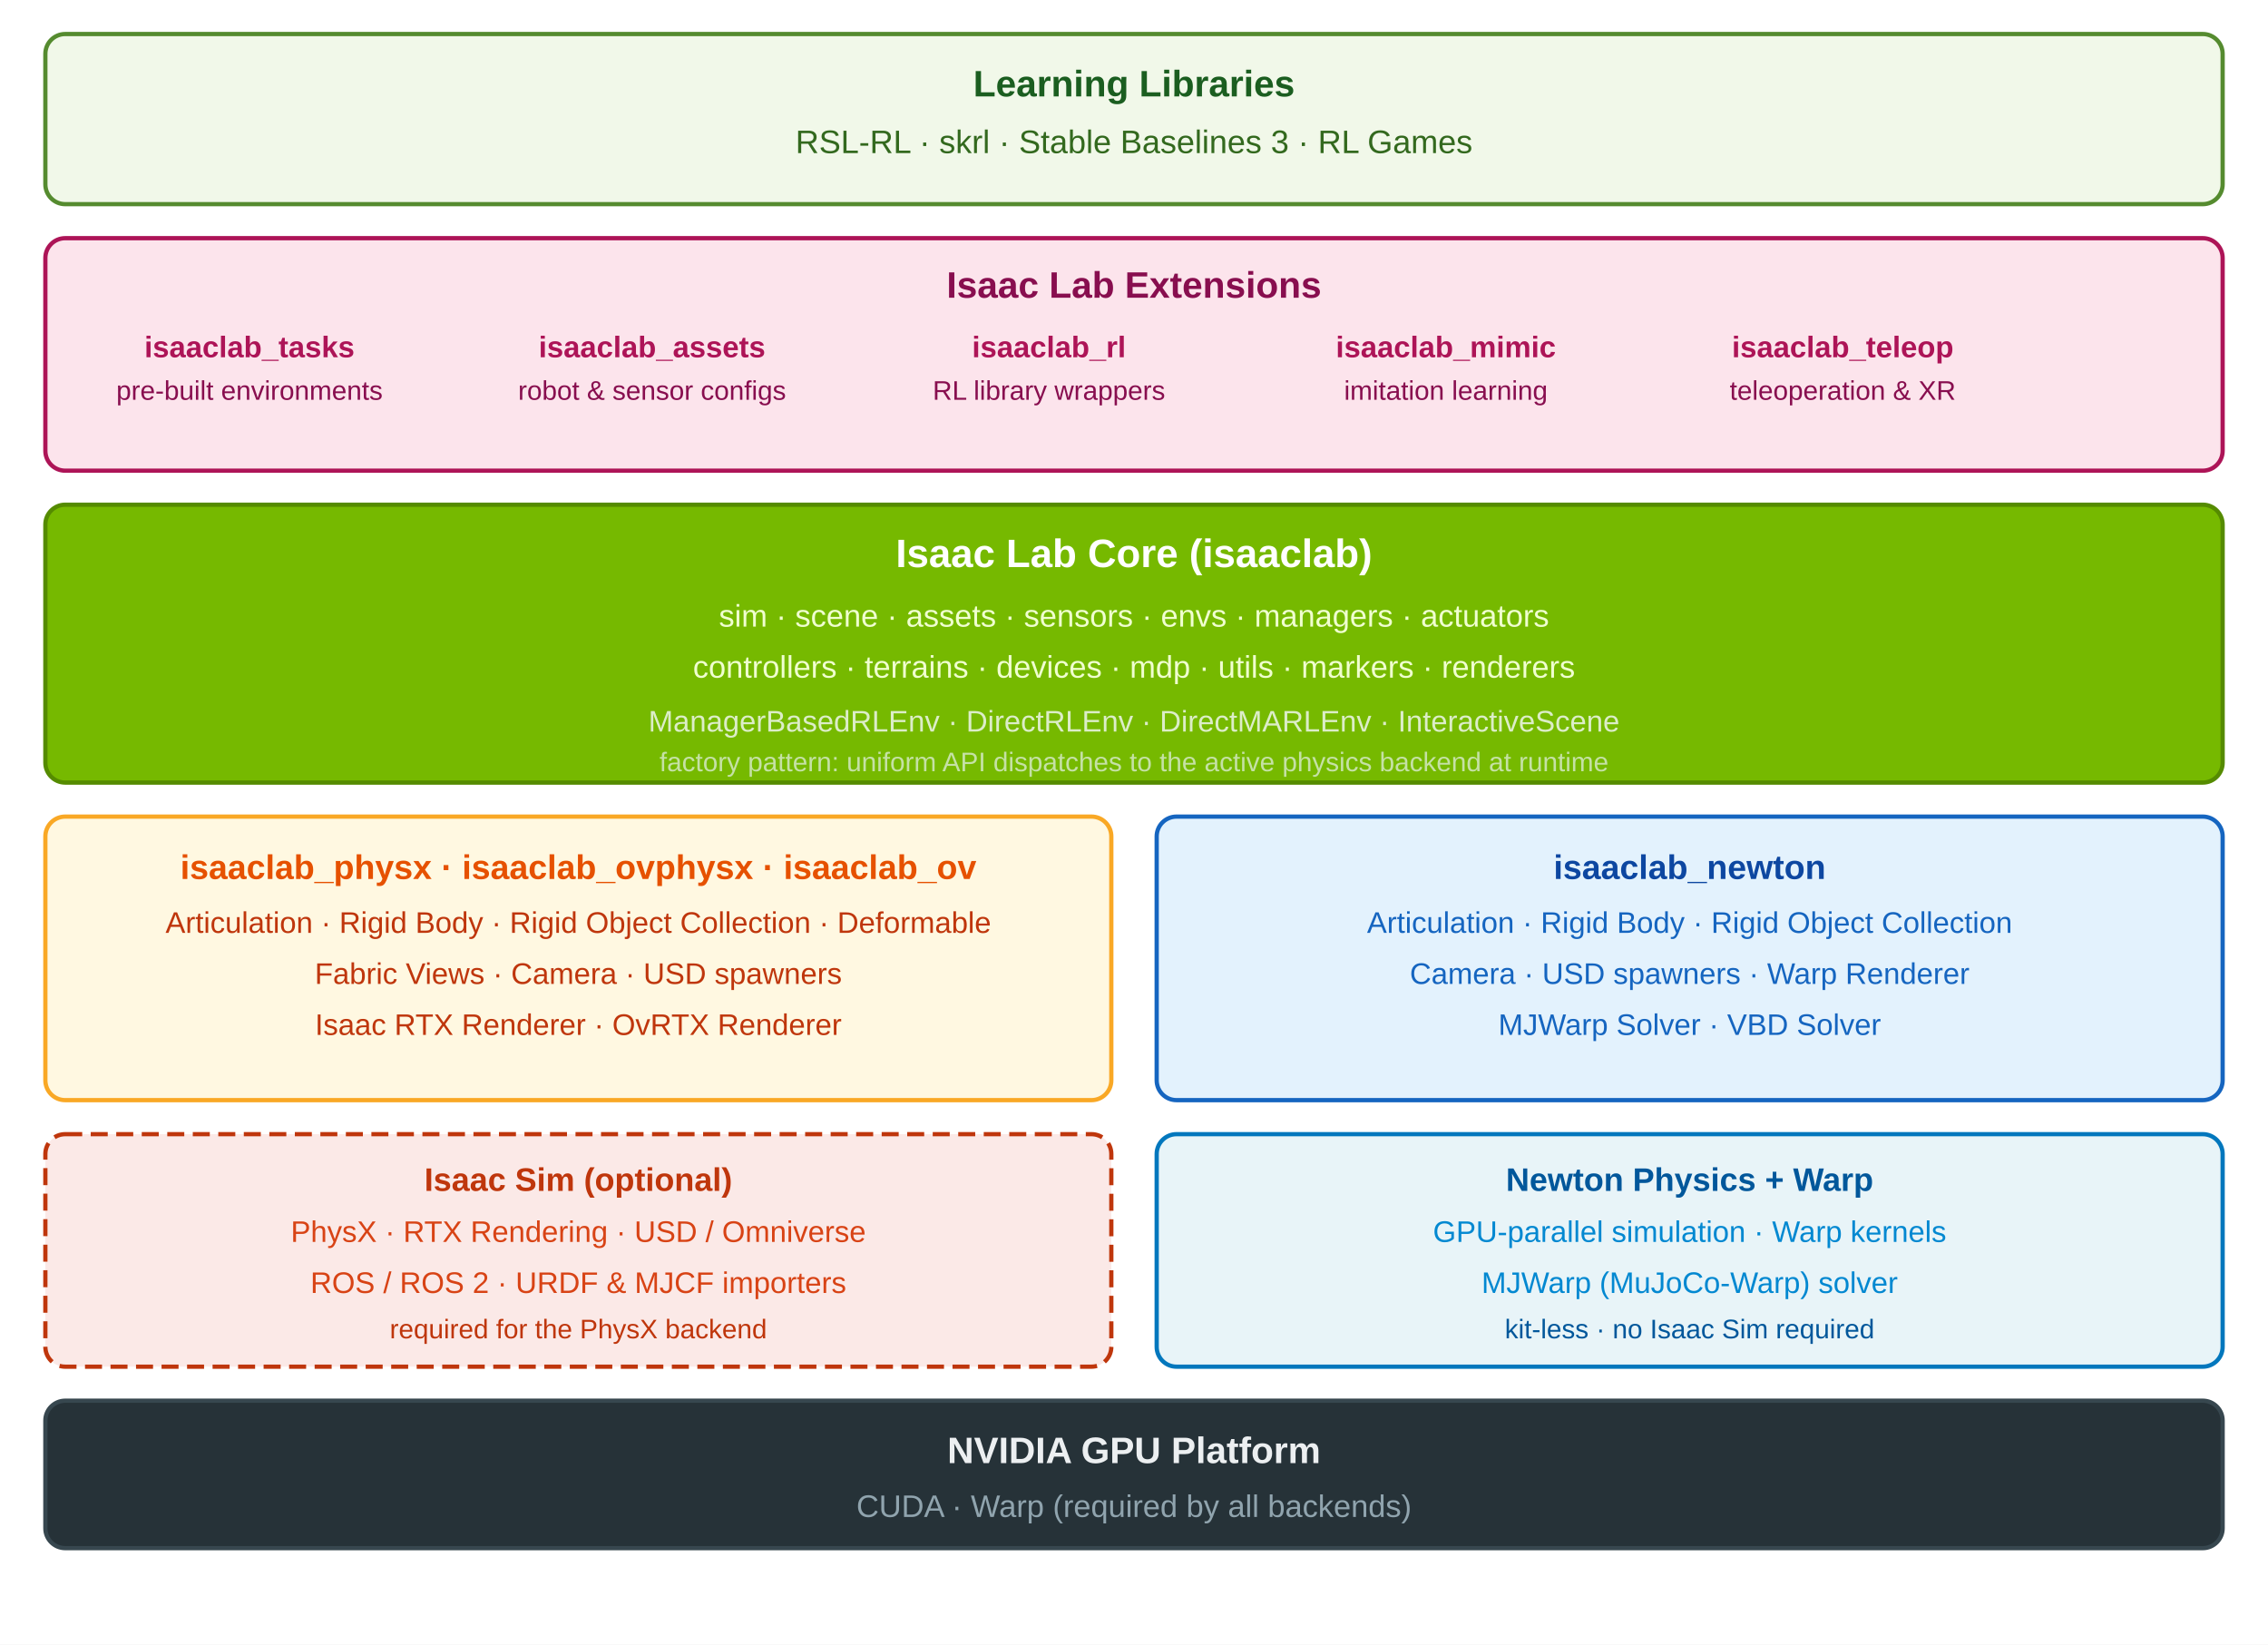
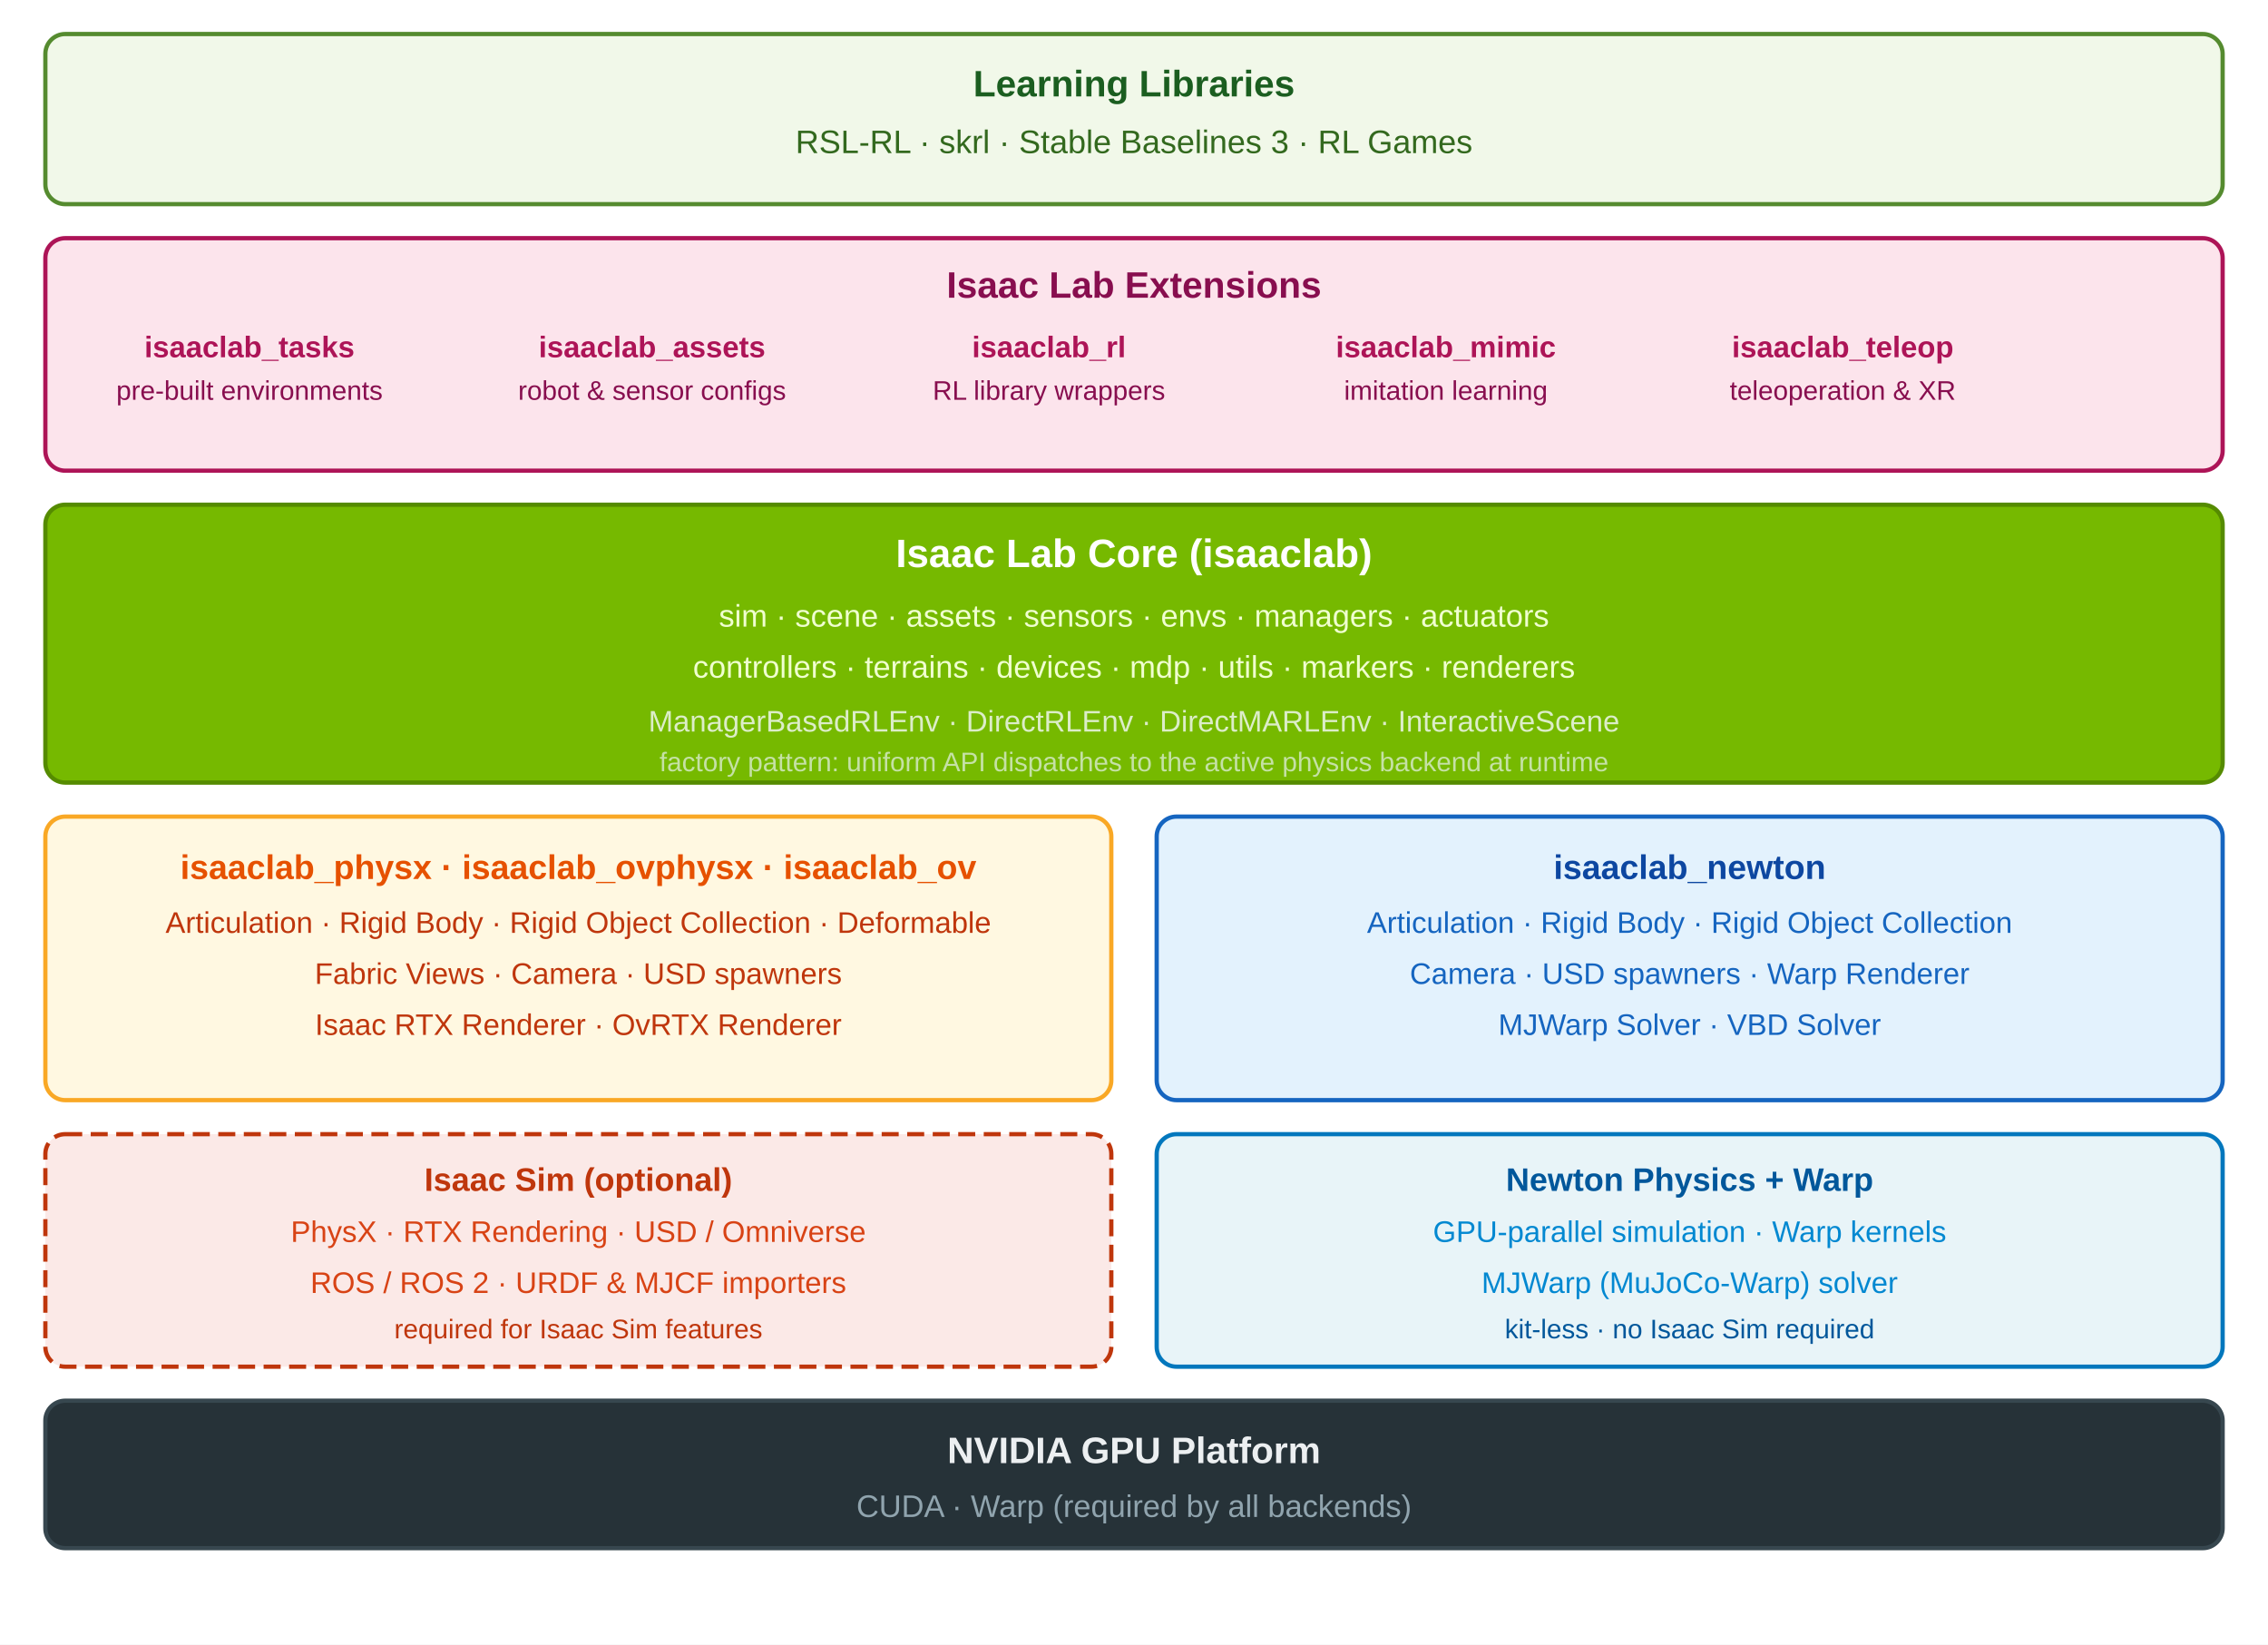
<svg xmlns="http://www.w3.org/2000/svg" viewBox="0 0 800 580" width="800" height="580">
  <defs>
    <style>
      .lbl  { font-family: "Segoe UI", Arial, sans-serif; font-weight: 700; }
      .body { font-family: "Segoe UI", Arial, sans-serif; font-weight: 400; }
    </style>
  </defs>
  <rect width="800" height="580" fill="#ffffff" />
  <rect x="16" y="12" width="768" height="60" rx="7" fill="#f1f8e9" stroke="#558b2f" stroke-width="1.5" />
  <text x="400" y="34" text-anchor="middle" class="lbl" font-size="13" fill="#1b5e20">Learning Libraries</text>
  <text x="400" y="54" text-anchor="middle" class="body" font-size="11.5" fill="#33691e">RSL-RL · skrl · Stable Baselines 3 · RL Games</text>
  <rect x="16" y="84" width="768" height="82" rx="7" fill="#fce4ec" stroke="#ad1457" stroke-width="1.5" />
  <text x="400" y="105" text-anchor="middle" class="lbl" font-size="13" fill="#880e4f">Isaac Lab Extensions</text>
  <text x="88" y="126" text-anchor="middle" class="lbl" font-size="10.5" fill="#ad1457">isaaclab_tasks</text>
  <text x="88" y="141" text-anchor="middle" class="body" font-size="9.5" fill="#880e4f">pre-built environments</text>
  <text x="230" y="126" text-anchor="middle" class="lbl" font-size="10.5" fill="#ad1457">isaaclab_assets</text>
  <text x="230" y="141" text-anchor="middle" class="body" font-size="9.5" fill="#880e4f">robot &amp; sensor configs</text>
  <text x="370" y="126" text-anchor="middle" class="lbl" font-size="10.5" fill="#ad1457">isaaclab_rl</text>
  <text x="370" y="141" text-anchor="middle" class="body" font-size="9.5" fill="#880e4f">RL library wrappers</text>
  <text x="510" y="126" text-anchor="middle" class="lbl" font-size="10.5" fill="#ad1457">isaaclab_mimic</text>
  <text x="510" y="141" text-anchor="middle" class="body" font-size="9.5" fill="#880e4f">imitation learning</text>
  <text x="650" y="126" text-anchor="middle" class="lbl" font-size="10.5" fill="#ad1457">isaaclab_teleop</text>
  <text x="650" y="141" text-anchor="middle" class="body" font-size="9.5" fill="#880e4f">teleoperation &amp; XR</text>
  <rect x="16" y="178" width="768" height="98" rx="7" fill="#76b900" stroke="#558b00" stroke-width="1.5" />
  <text x="400" y="200" text-anchor="middle" class="lbl" font-size="14" fill="#ffffff">Isaac Lab Core (isaaclab)</text>
  <text x="400" y="221" text-anchor="middle" class="body" font-size="11" fill="#f0ffd0">sim · scene · assets · sensors · envs · managers · actuators</text>
  <text x="400" y="239" text-anchor="middle" class="body" font-size="11" fill="#f0ffd0">controllers · terrains · devices · mdp · utils · markers · renderers</text>
  <text x="400" y="258" text-anchor="middle" class="body" font-size="10.5" fill="#dcedc8">ManagerBasedRLEnv · DirectRLEnv · DirectMARLEnv · InteractiveScene</text>
  <text x="400" y="272" text-anchor="middle" class="body" font-size="9.5" fill="#c5e1a5">factory pattern: uniform API dispatches to the active physics backend at runtime</text>
  <rect x="16" y="288" width="376" height="100" rx="7" fill="#fff8e1" stroke="#f9a825" stroke-width="1.5" />
  <text x="204" y="310" text-anchor="middle" class="lbl" font-size="12" fill="#e65100">isaaclab_physx · isaaclab_ovphysx · isaaclab_ov</text>
  <text x="204" y="329" text-anchor="middle" class="body" font-size="10.5" fill="#bf360c">Articulation · Rigid Body · Rigid Object Collection · Deformable</text>
  <text x="204" y="347" text-anchor="middle" class="body" font-size="10.5" fill="#bf360c">Fabric Views · Camera · USD spawners</text>
  <text x="204" y="365" text-anchor="middle" class="body" font-size="10.5" fill="#bf360c">Isaac RTX Renderer · OvRTX Renderer</text>
  <rect x="408" y="288" width="376" height="100" rx="7" fill="#e3f2fd" stroke="#1565c0" stroke-width="1.5" />
  <text x="596" y="310" text-anchor="middle" class="lbl" font-size="12" fill="#0d47a1">isaaclab_newton</text>
  <text x="596" y="329" text-anchor="middle" class="body" font-size="10.5" fill="#1565c0">Articulation · Rigid Body · Rigid Object Collection</text>
  <text x="596" y="347" text-anchor="middle" class="body" font-size="10.5" fill="#1565c0">Camera · USD spawners · Warp Renderer</text>
  <text x="596" y="365" text-anchor="middle" class="body" font-size="10.5" fill="#1565c0">MJWarp Solver · VBD Solver</text>
  <rect x="16" y="400" width="376" height="82" rx="7" fill="#fbe9e7" stroke="#bf360c" stroke-width="1.5" stroke-dasharray="6 3" />
  <text x="204" y="420" text-anchor="middle" class="lbl" font-size="11.5" fill="#bf360c">Isaac Sim  (optional)</text>
  <text x="204" y="438" text-anchor="middle" class="body" font-size="10.5" fill="#d84315">PhysX · RTX Rendering · USD / Omniverse</text>
  <text x="204" y="456" text-anchor="middle" class="body" font-size="10.5" fill="#d84315">ROS / ROS 2 · URDF &amp; MJCF importers</text>
-   <text x="204" y="472" text-anchor="middle" class="body" font-size="9.5" fill="#bf360c">required for the PhysX backend</text>
+   <text x="204" y="472" text-anchor="middle" class="body" font-size="9.5" fill="#bf360c">required for Isaac Sim features</text>
  <rect x="408" y="400" width="376" height="82" rx="7" fill="#e8f4f8" stroke="#0277bd" stroke-width="1.5" />
  <text x="596" y="420" text-anchor="middle" class="lbl" font-size="11.5" fill="#01579b">Newton Physics + Warp</text>
  <text x="596" y="438" text-anchor="middle" class="body" font-size="10.5" fill="#0288d1">GPU-parallel simulation · Warp kernels</text>
  <text x="596" y="456" text-anchor="middle" class="body" font-size="10.5" fill="#0288d1">MJWarp (MuJoCo-Warp) solver</text>
  <text x="596" y="472" text-anchor="middle" class="body" font-size="9.5" fill="#01579b">kit-less · no Isaac Sim required</text>
  <rect x="16" y="494" width="768" height="52" rx="7" fill="#263238" stroke="#37474f" stroke-width="1.5" />
  <text x="400" y="516" text-anchor="middle" class="lbl" font-size="13" fill="#eceff1">NVIDIA GPU Platform</text>
  <text x="400" y="535" text-anchor="middle" class="body" font-size="11" fill="#90a4ae">CUDA · Warp  (required by all backends)</text>
</svg>
